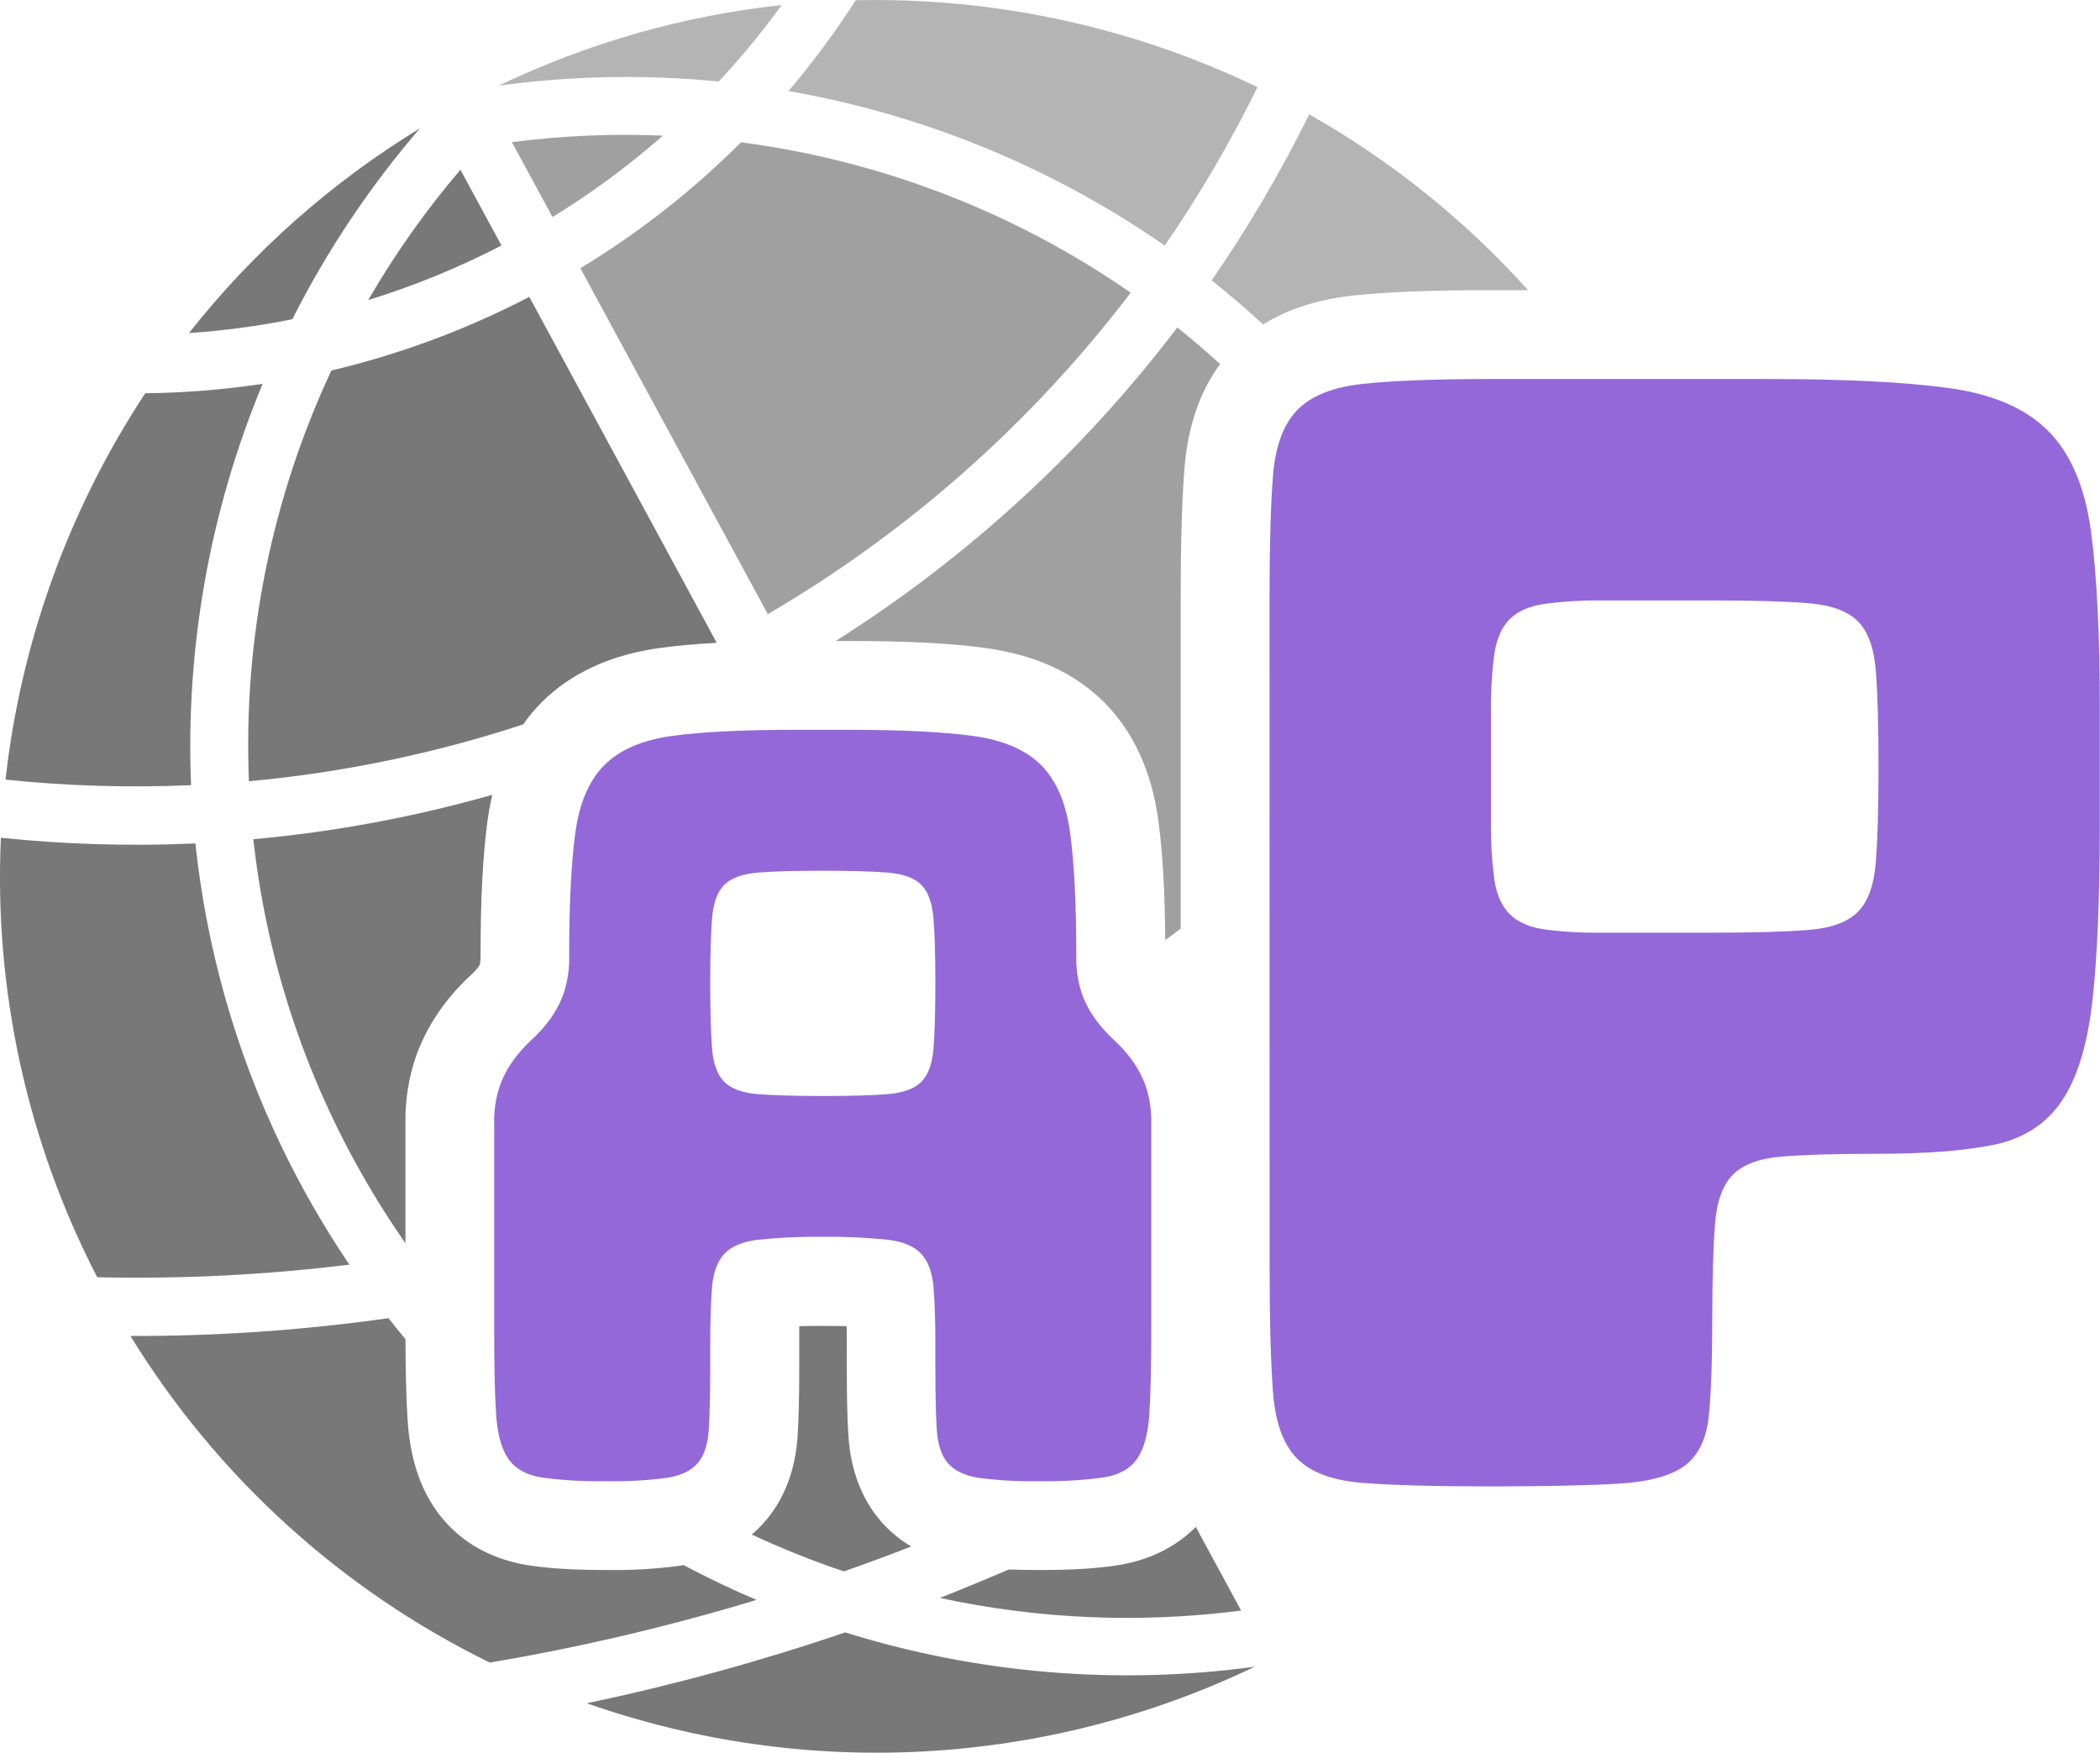
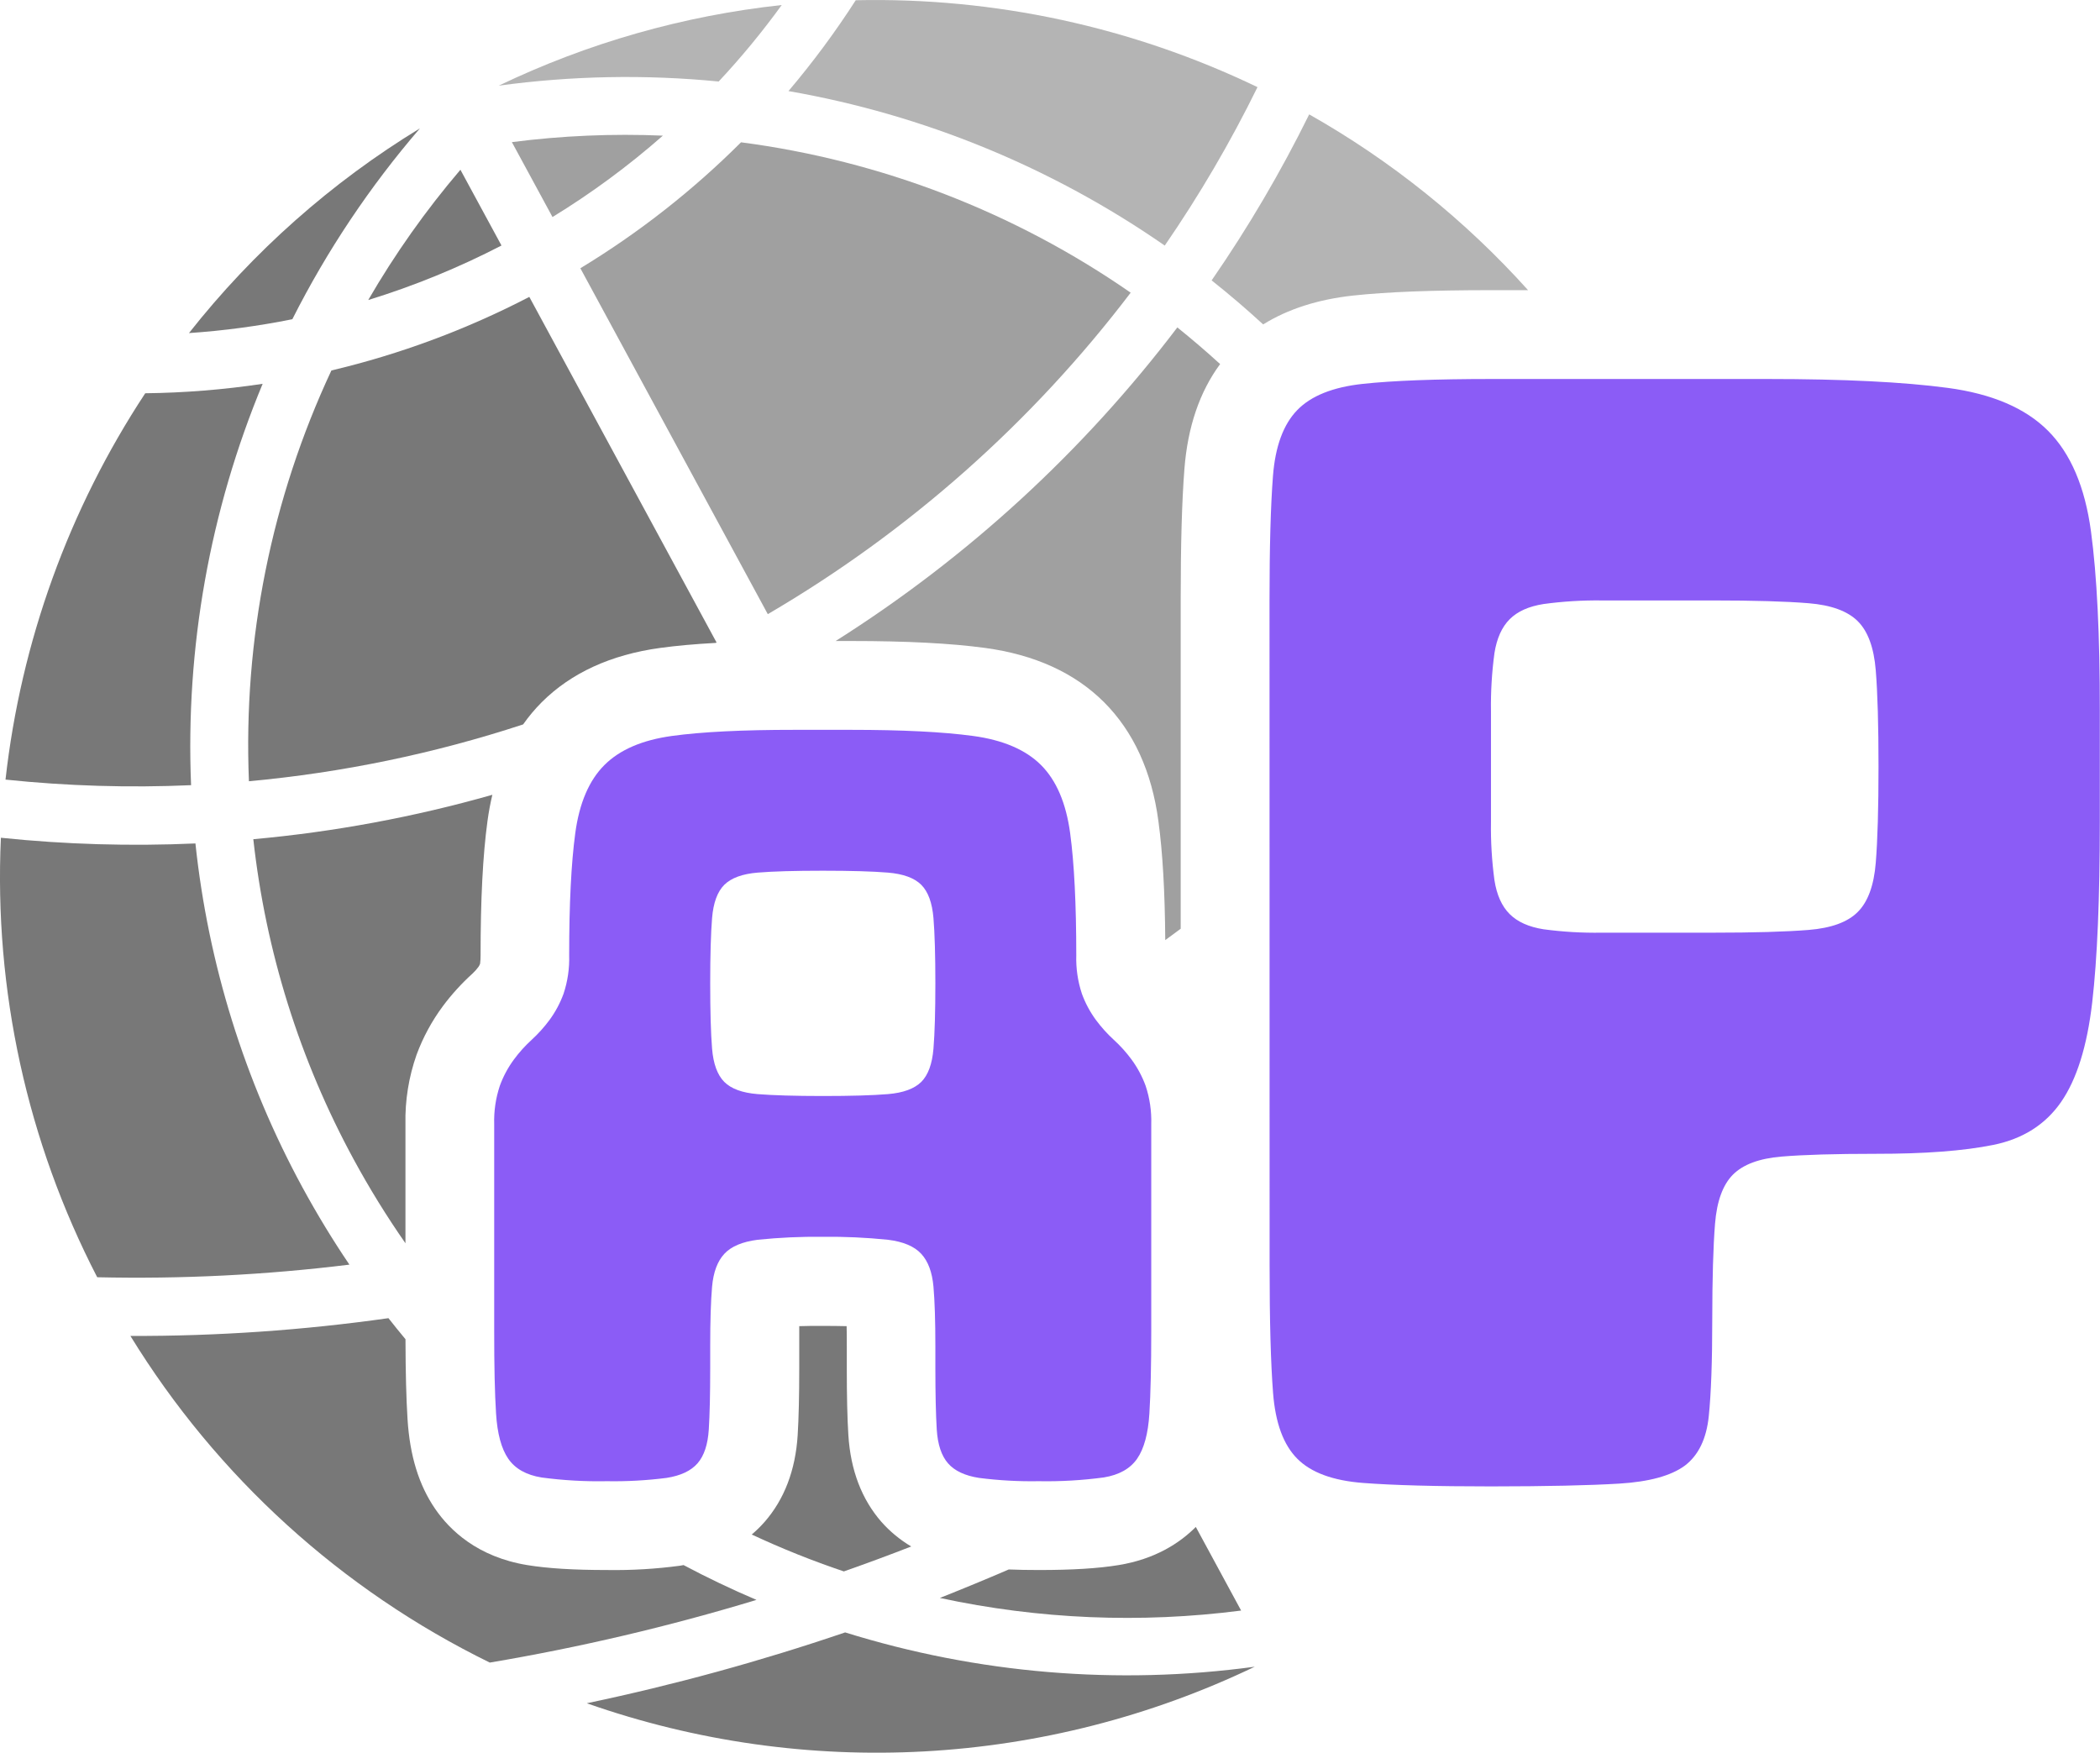
<svg xmlns="http://www.w3.org/2000/svg" viewBox="0 0 709.21 591.94">
  <defs>
-     <style>.cls-1{fill:none;}.cls-2{fill:#787878;}.cls-3{fill:#b4b4b4;}.cls-4{fill:#a0a0a0;}.cls-5{fill:#9468d8;}</style>
+     <style>.cls-1{fill:none;}.cls-2{fill:#787878;}.cls-3{fill:#b4b4b4;}.cls-4{fill:#a0a0a0;}.cls-5{fill:#8b5cf6;}</style>
  </defs>
  <g id="Layer_2" data-name="Layer 2">
    <g id="svg2848">
      <path class="cls-1" d="M393.56,322.62a20.34,20.34,0,0,0,.16,2.9,5.36,5.36,0,0,0,.5,1,16.4,16.4,0,0,0,2.09,2.35q1.23,1.13,2.43,2.31v-17.5c-1.72,1.29-3.47,2.56-5.21,3.83C393.55,319.18,393.56,320.87,393.56,322.62Z" />
      <path class="cls-2" d="M141.82,43.35a294.19,294.19,0,0,0-78,69.14,268.31,268.31,0,0,0,34.91-4.68A319.13,319.13,0,0,1,141.82,43.35Z" />
      <path class="cls-3" d="M242.71,27.53A267.39,267.39,0,0,0,264,1.7a294,294,0,0,0-95.56,27.23A319.21,319.21,0,0,1,242.71,27.53Z" />
      <path class="cls-2" d="M169.36,82.92,155.49,57.33a298.84,298.84,0,0,0-31.13,44A272.46,272.46,0,0,0,169.36,82.92Z" />
      <path class="cls-4" d="M172.87,48,186.59,73.3a270.52,270.52,0,0,0,37.28-27.49A299.69,299.69,0,0,0,172.87,48Z" />
      <path class="cls-3" d="M424.68,29.43A297.72,297.72,0,0,0,289,.08a290,290,0,0,1-22.72,30.68A318.76,318.76,0,0,1,393.36,82.94,424.15,424.15,0,0,0,424.68,29.43Z" />
      <path class="cls-2" d="M64.53,265.18A318.67,318.67,0,0,1,88.7,129.63a289.36,289.36,0,0,1-39.65,3.19A297.47,297.47,0,0,0,1.86,263.3,423.76,423.76,0,0,0,64.53,265.18Z" />
      <path class="cls-4" d="M381.85,98.85A298.84,298.84,0,0,0,250.26,48.06,288.67,288.67,0,0,1,196,90.6l63.3,116.82A420.75,420.75,0,0,0,381.85,98.85Z" />
      <path class="cls-2" d="M222.93,218.83c5.47-.75,11.71-1.31,18.78-1.7L242,217,178.76,100.27a289.83,289.83,0,0,1-66.84,24.85A298.53,298.53,0,0,0,84.07,263.85a420.16,420.16,0,0,0,92.6-19.19,57.14,57.14,0,0,1,6.28-7.49C192.84,227.29,206.29,221.11,222.93,218.83Z" />
      <path class="cls-3" d="M503.53,98h12.53a294.2,294.2,0,0,0-73.92-59.37A443.79,443.79,0,0,1,409.19,94.7q8.94,7.08,17.4,14.87c8.36-5.2,18.55-8.47,30.47-9.76C468.4,98.59,483.59,98,503.53,98Z" />
      <path class="cls-2" d="M102.13,401A312.43,312.43,0,0,1,66,284.86,444.26,444.26,0,0,1,.3,282.94,294.17,294.17,0,0,0,32.83,431.37,585.76,585.76,0,0,0,118,427.11Q109.51,414.56,102.13,401Z" />
      <path class="cls-4" d="M332.69,218.83c16.76,2.27,30.27,8.44,40.17,18.33S389,260.6,391.22,277.35c1.43,10.55,2.19,23.72,2.31,40.15,1.74-1.27,3.49-2.54,5.21-3.83V202.79c0-19,.41-33.58,1.26-44.41,1.1-14.21,5.16-26.08,12.06-35.42q-7.05-6.43-14.45-12.38a440,440,0,0,1-115.4,105.91h5.22C306.28,216.49,321.08,217.26,332.69,218.83Z" />
      <path class="cls-2" d="M140.7,356.18a65.92,65.92,0,0,1,8.85-16.35,76.41,76.41,0,0,1,10-11,16.46,16.46,0,0,0,2.09-2.35,6.33,6.33,0,0,0,.5-1,22.09,22.09,0,0,0,.16-2.9c0-18.88.76-33.69,2.33-45.27q.63-4.61,1.65-8.88a439.65,439.65,0,0,1-80.73,15,293.88,293.88,0,0,0,33.9,108.14,298,298,0,0,0,17.48,28.32V379.71A66.33,66.33,0,0,1,140.7,356.18Z" />
      <path class="cls-2" d="M205,530.25c-11.25,0-20.05-.54-26.89-1.66-16.86-2.74-26.25-11.83-31.15-19-5.49-8-8.56-17.91-9.33-30.34-.43-6.83-.66-15.68-.69-26.95q-2.93-3.51-5.75-7.11a606.79,606.79,0,0,1-87.15,6A294.32,294.32,0,0,0,165.41,561.51a726.54,726.54,0,0,0,90.07-21.17q-12.55-5.34-24.63-11.76l-1.15.21A166.12,166.12,0,0,1,205,530.25Z" />
      <path class="cls-2" d="M297.68,514c-6.67-7.63-10.43-17.49-11.17-29.3-.36-5.75-.53-13.11-.53-22.49v-7.62c0-2.52,0-4.74-.06-6.7-2.27-.05-4.92-.09-8-.09s-5.74,0-8,.09c0,2,0,4.18,0,6.7v7.62c0,9.38-.18,16.74-.53,22.49-.74,11.81-4.5,21.67-11.17,29.3a42,42,0,0,1-4.34,4.26,297.86,297.86,0,0,0,31.1,12.46q11.41-4,22.76-8.42A42.23,42.23,0,0,1,297.68,514Z" />
      <path class="cls-2" d="M285.42,551.32a746.83,746.83,0,0,1-87.25,23.93,295.25,295.25,0,0,0,225.58-12.34A320.18,320.18,0,0,1,285.42,551.32Z" />
      <path class="cls-2" d="M350.87,530.25c-3.68,0-7.06-.06-10.19-.19q-11.6,5-23.28,9.62a300,300,0,0,0,101.75,4.26l-15.3-28.24c-5.51,5.52-13.82,10.89-26.12,12.89C370.91,529.71,362.11,530.25,350.87,530.25Z" />
      <path class="cls-5" d="M428.74,202.79q0-27.1,1.17-42.07t8.18-22.2q7-7.25,22.2-8.88T503.53,128H597q38.33,0,60.77,3t33.89,14.49q11.45,11.46,14.49,33.89t3,60.77v37.39q0,38.82-2.57,61t-10.52,33.65q-7.95,11.46-22.91,14.49t-39.73,3q-20.58,0-31.79.94t-16.36,6.07q-5.15,5.16-6.07,16.6t-.94,32.49q0,21-1.17,32.48T569,495q-7,5.15-22.2,6.07t-43.24.94q-28,0-43.24-1.17t-22.2-8.18q-7-7-8.18-22.2t-1.17-43.24Zm205.67,56.1q0-21-.93-32.49t-6.08-16.6q-5.14-5.13-16.59-6.07t-32.49-.94H540.93A133.47,133.47,0,0,0,521.29,204q-7.49,1.17-11.45,5.14t-5.14,11.46a132,132,0,0,0-1.17,19.63v37.39a132.09,132.09,0,0,0,1.17,19.64q1.16,7.48,5.14,11.45t11.45,5.14A132.09,132.09,0,0,0,540.93,315h37.39q21,0,32.49-.93T627.4,308q5.15-5.14,6.08-16.6T634.41,258.89Z" />
      <path class="cls-5" d="M166.9,379.71a37.55,37.55,0,0,1,1.9-13,35.36,35.36,0,0,1,4.76-8.88,46,46,0,0,1,6-6.66,47.13,47.13,0,0,0,6-6.66,35.68,35.68,0,0,0,4.76-8.88,37.57,37.57,0,0,0,1.9-13q0-26,2.06-41.24t9.84-23q7.76-7.77,22.83-9.84t41.4-2.06h19q26,0,41.23,2.06t23,9.84q7.77,7.77,9.83,23t2.07,41.24a37.57,37.57,0,0,0,1.9,13,35.36,35.36,0,0,0,4.76,8.88,47.08,47.08,0,0,0,6,6.66,45.48,45.48,0,0,1,6,6.66,35.68,35.68,0,0,1,4.76,8.88,37.55,37.55,0,0,1,1.9,13V449.5q0,17.76-.63,27.91t-4.13,15.23q-3.5,5.07-11.26,6.34a145.1,145.1,0,0,1-22,1.27,139.21,139.21,0,0,1-20.14-1.11q-7.14-1.11-10.47-4.92t-3.81-11.42q-.46-7.6-.47-20.61v-7.62q0-12.68-.64-20t-4.12-11.1q-3.5-3.81-11.26-4.76a194.94,194.94,0,0,0-22-1,194.74,194.74,0,0,0-22,1q-7.78,1-11.26,4.76t-4.13,11.1q-.63,7.31-.63,20v7.62q0,13-.48,20.61t-3.8,11.42q-3.33,3.81-10.47,4.92A139.4,139.4,0,0,1,205,500.25,145.15,145.15,0,0,1,182.91,499q-7.77-1.26-11.26-6.34t-4.12-15.23q-.65-10.14-.63-27.91Zm72.95-47.57q0,14.26.63,22t4.13,11.26q3.48,3.49,11.26,4.12t22,.64q14.28,0,22-.64t11.26-4.12q3.48-3.48,4.12-11.26t.64-22q0-14.28-.64-22.05t-4.12-11.26q-3.5-3.48-11.26-4.12t-22-.64q-14.27,0-22,.64t-11.26,4.12q-3.5,3.5-4.13,11.26T239.85,332.14Z" />
    </g>
  </g>
</svg>
